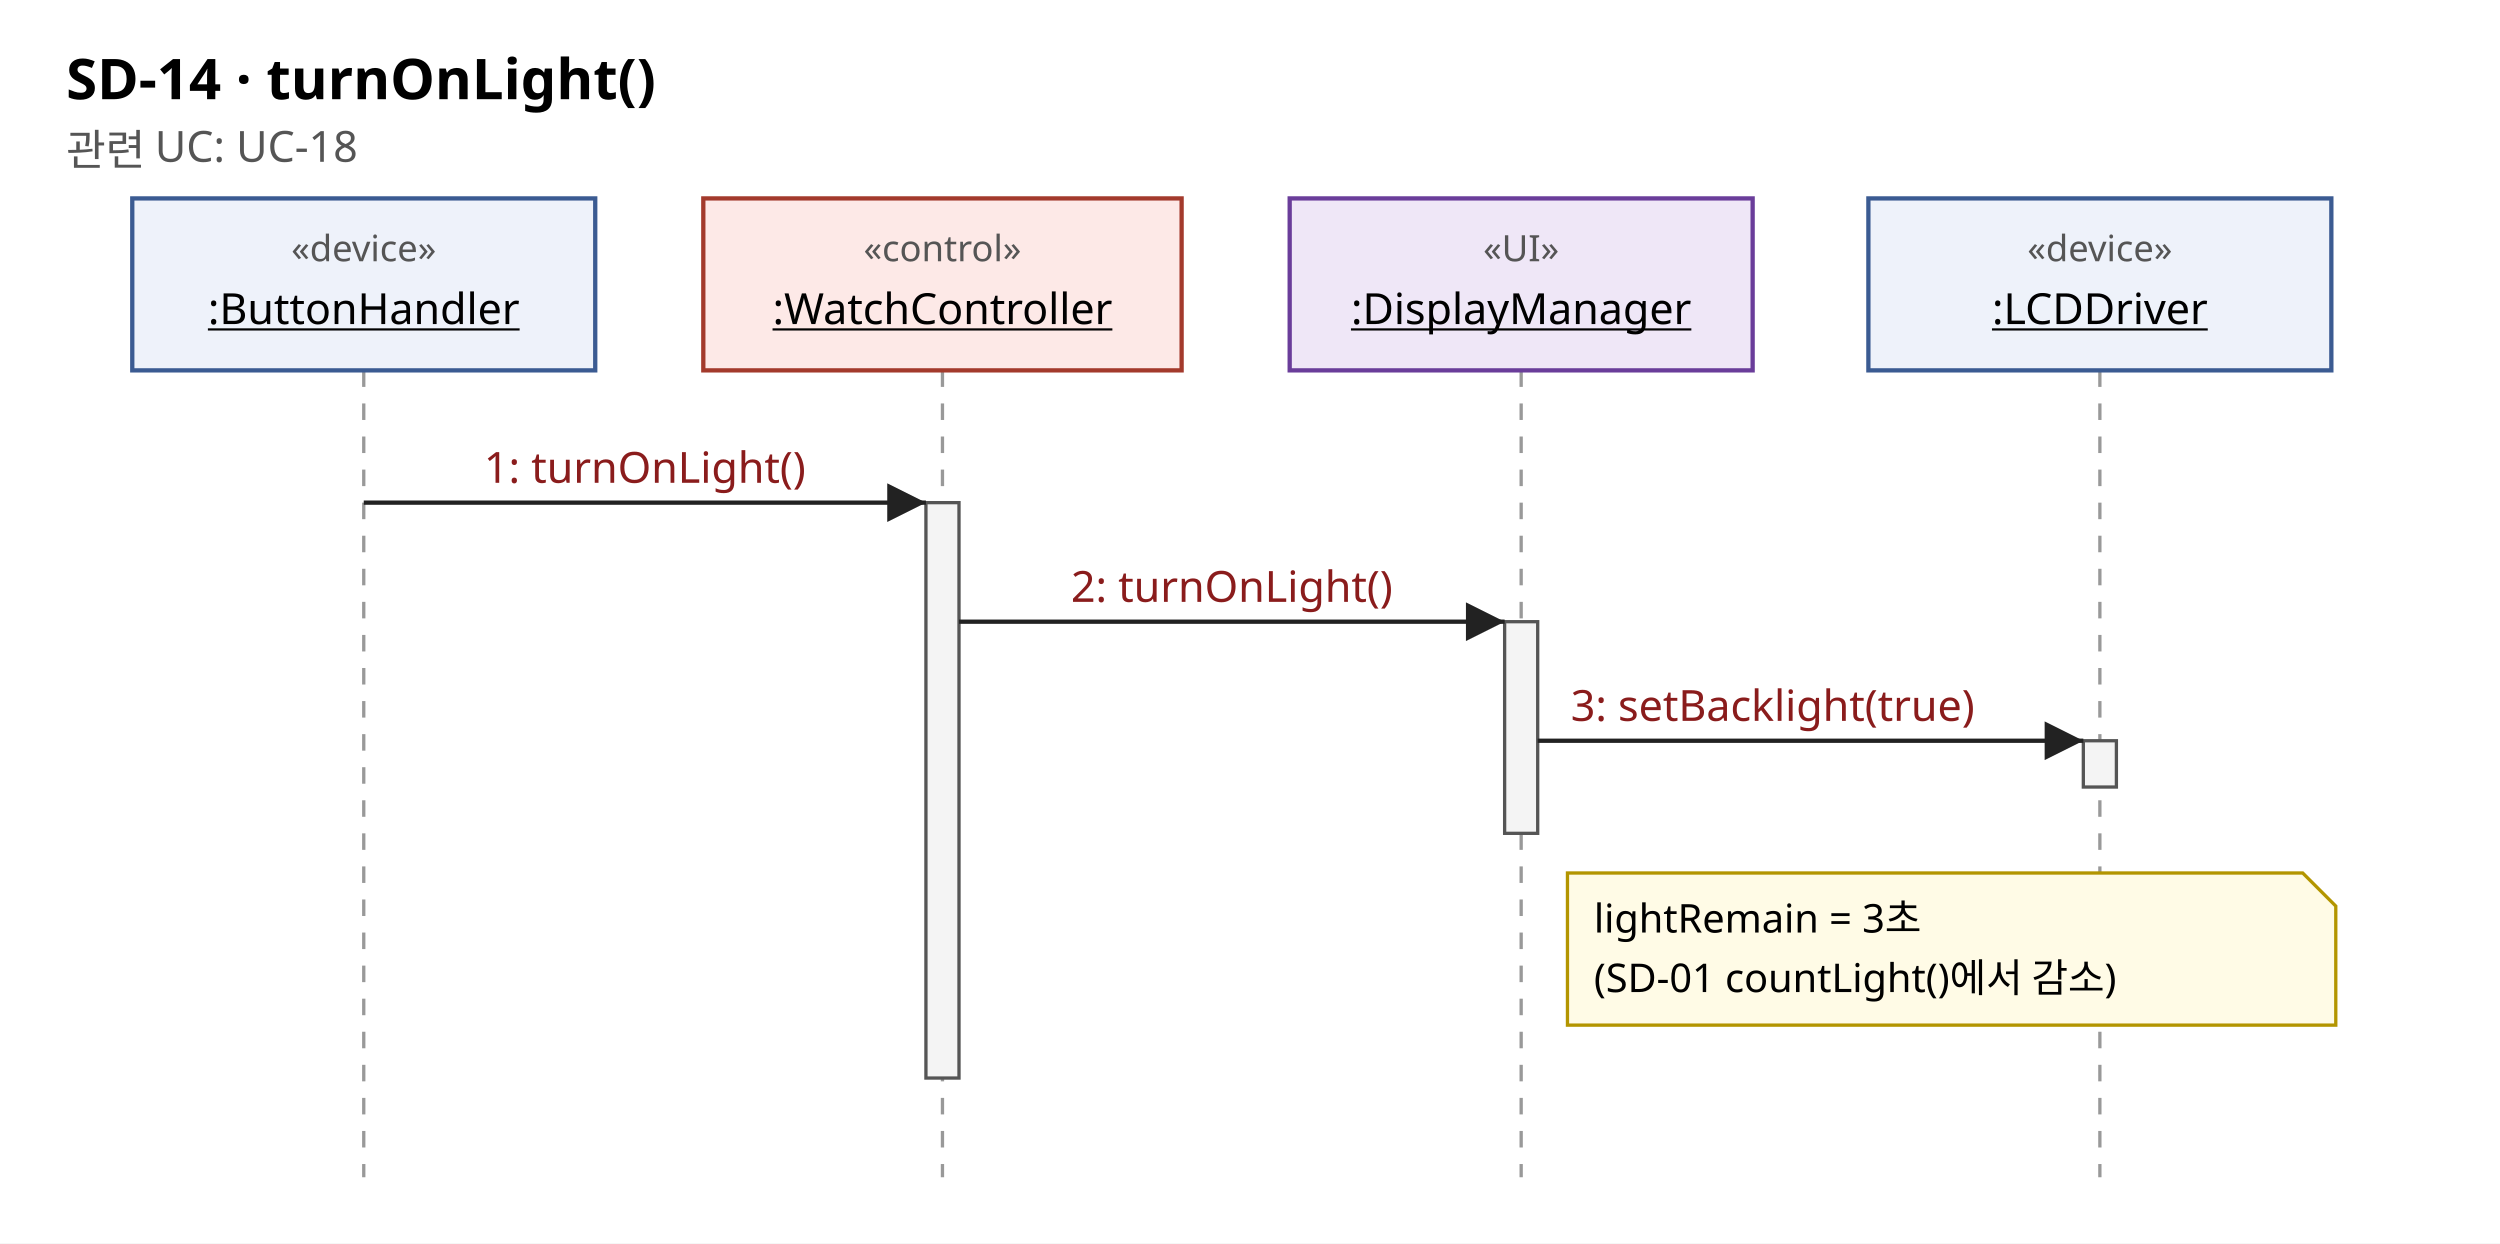
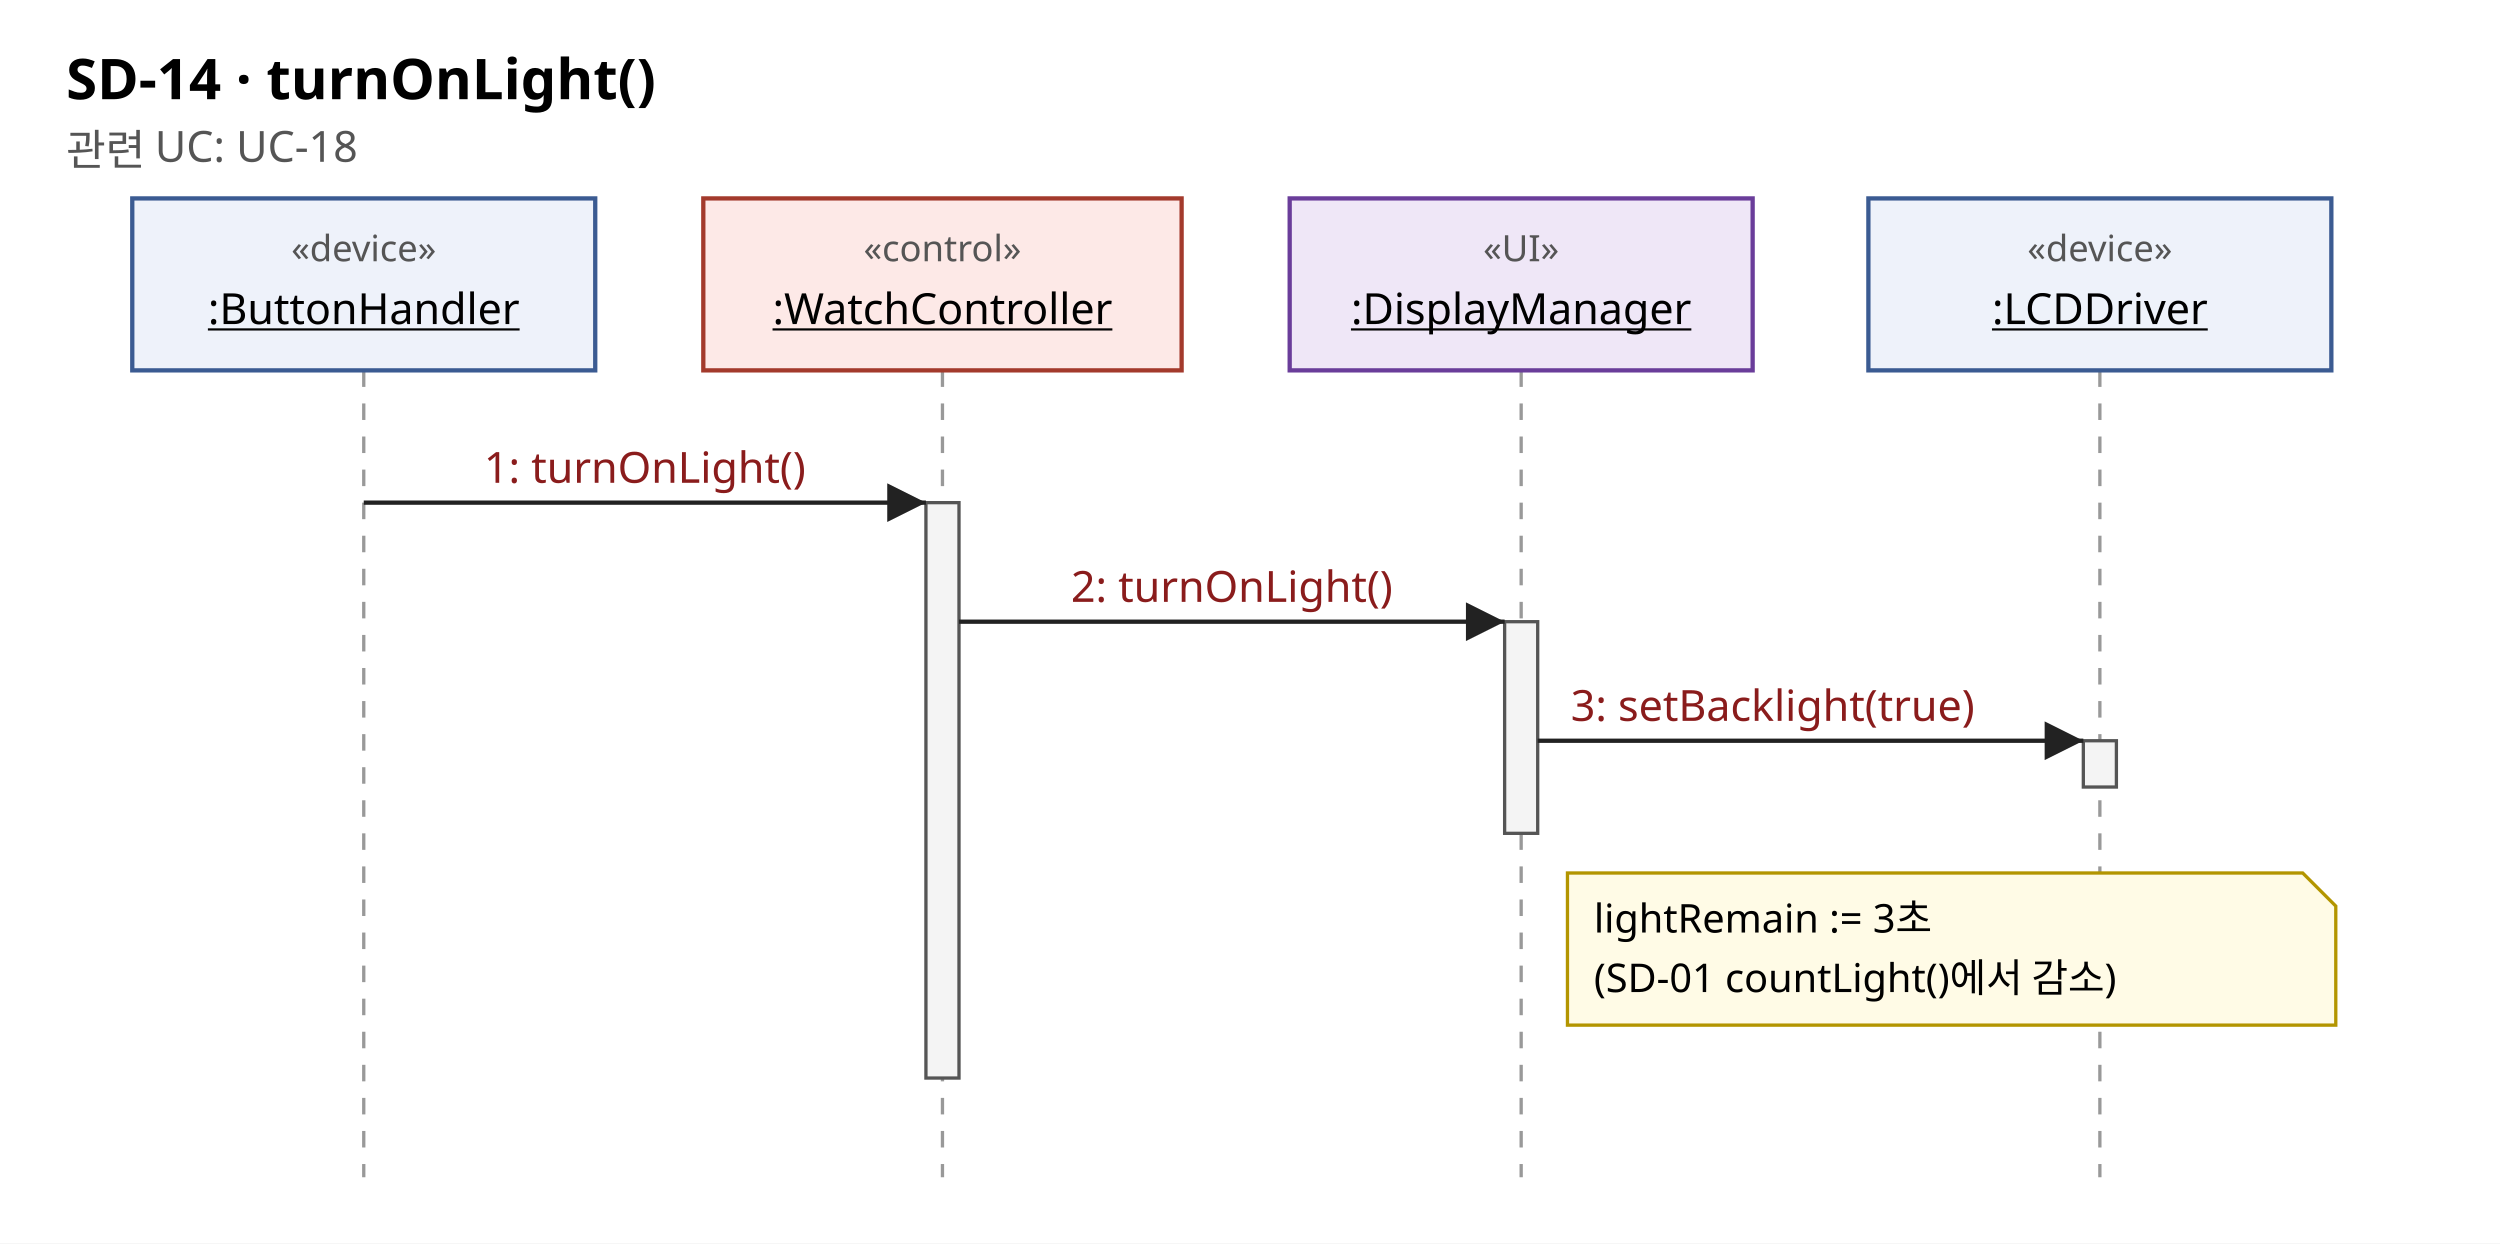
<svg xmlns="http://www.w3.org/2000/svg" width="756" height="376" viewBox="0 0 756 376" font-family="Malgun Gothic, Apple SD Gothic Neo, Noto Sans KR, WenQuanYi Zen Hei, sans-serif">
  <defs>
    <marker id="f" viewBox="0 0 10 10" refX="10" refY="5" markerWidth="9" markerHeight="9" orient="auto">
      <path d="M0,0 L10,5 L0,10 z" fill="#222" />
    </marker>
  </defs>
  <rect width="756" height="376" fill="#fff" />
  <text x="20" y="30" font-size="17" font-weight="bold">SD-14 · turnOnLight()</text>
  <text x="20" y="50" font-size="13" fill="#555">관련 UC: UC-18</text>
  <line x1="110" y1="112" x2="110" y2="356" stroke="#999" stroke-dasharray="5 5" />
  <rect x="40.0" y="60" width="140" height="52" fill="#eef2fa" stroke="#3b5b92" stroke-width="1.3" />
  <text x="110" y="79" text-anchor="middle" font-size="11" fill="#555">«device»</text>
  <text x="110" y="98" text-anchor="middle" font-size="13" text-decoration="underline">:ButtonHandler</text>
  <line x1="285" y1="112" x2="285" y2="356" stroke="#999" stroke-dasharray="5 5" />
  <rect x="212.68" y="60" width="144.64" height="52" fill="#fde9e7" stroke="#a33a2c" stroke-width="1.3" />
  <text x="285" y="79" text-anchor="middle" font-size="11" fill="#555">«control»</text>
  <text x="285" y="98" text-anchor="middle" font-size="13" text-decoration="underline">:WatchController</text>
  <line x1="460" y1="112" x2="460" y2="356" stroke="#999" stroke-dasharray="5 5" />
  <rect x="390.0" y="60" width="140" height="52" fill="#efe7f7" stroke="#6a3d9a" stroke-width="1.3" />
  <text x="460" y="79" text-anchor="middle" font-size="11" fill="#555">«UI»</text>
  <text x="460" y="98" text-anchor="middle" font-size="13" text-decoration="underline">:DisplayManager</text>
  <line x1="635" y1="112" x2="635" y2="356" stroke="#999" stroke-dasharray="5 5" />
  <rect x="565.0" y="60" width="140" height="52" fill="#eef2fa" stroke="#3b5b92" stroke-width="1.3" />
  <text x="635" y="79" text-anchor="middle" font-size="11" fill="#555">«device»</text>
  <text x="635" y="98" text-anchor="middle" font-size="13" text-decoration="underline">:LCDDriver</text>
  <rect x="630" y="224" width="10" height="14" fill="#f4f4f4" stroke="#555" />
  <rect x="455" y="188" width="10" height="64" fill="#f4f4f4" stroke="#555" />
  <rect x="280" y="152" width="10" height="174" fill="#f4f4f4" stroke="#555" />
  <line x1="110" y1="152" x2="280" y2="152" stroke="#222" stroke-width="1.3" marker-end="url(#f)" />
  <text x="195.0" y="146" text-anchor="middle" font-size="13" fill="#8a1c1c" stroke="#fff" stroke-width="3" paint-order="stroke">1: turnOnLight()</text>
  <line x1="290" y1="188" x2="455" y2="188" stroke="#222" stroke-width="1.3" marker-end="url(#f)" />
  <text x="372.5" y="182" text-anchor="middle" font-size="13" fill="#8a1c1c" stroke="#fff" stroke-width="3" paint-order="stroke">2: turnOnLight()</text>
  <line x1="465" y1="224" x2="630" y2="224" stroke="#222" stroke-width="1.3" marker-end="url(#f)" />
  <text x="475" y="218" font-size="13" fill="#8a1c1c" stroke="#fff" stroke-width="3" paint-order="stroke">3: setBacklight(true)</text>
  <path d="M474,264 h222.34 l10,10 v36 h-232.34 z" fill="#fffbe6" stroke="#b39500" />
-   <text x="482" y="282" font-size="12">lightRemain = 3초</text>
+   <text x="482" y="282" font-size="12">lightRemain := 3초</text>
  <text x="482" y="300" font-size="12">(SD-01 countLight()에서 감소)</text>
</svg>
